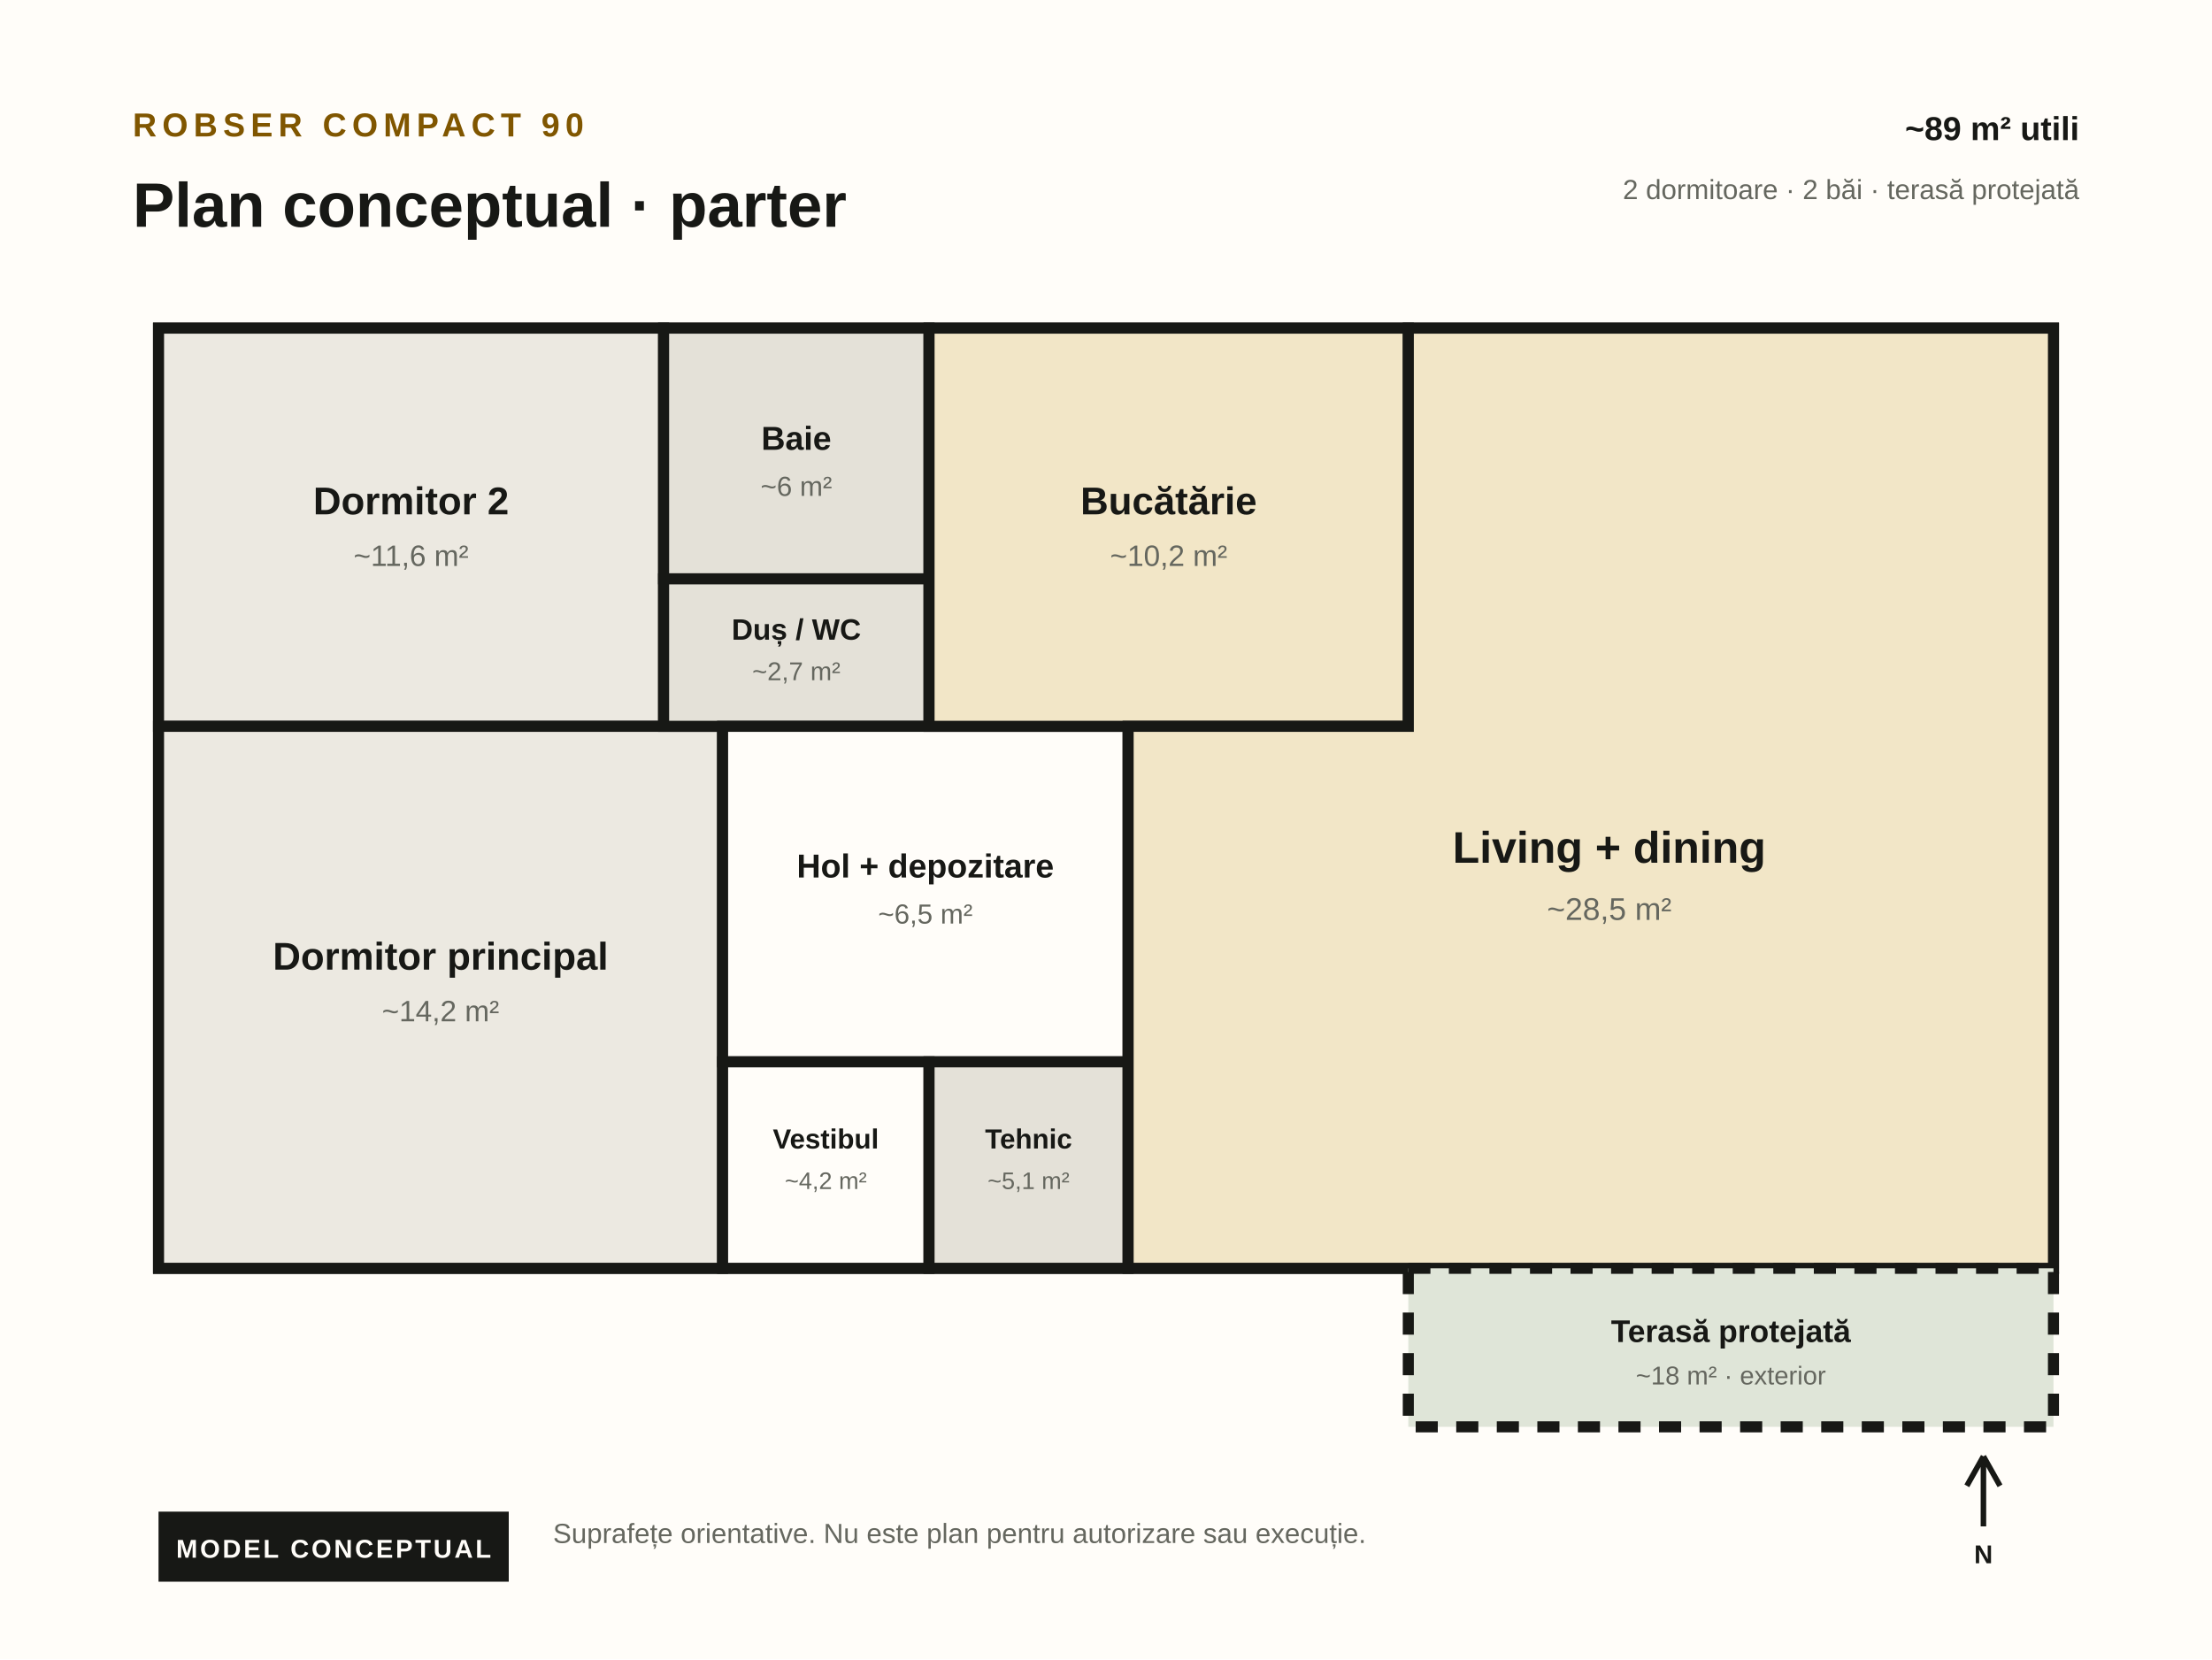
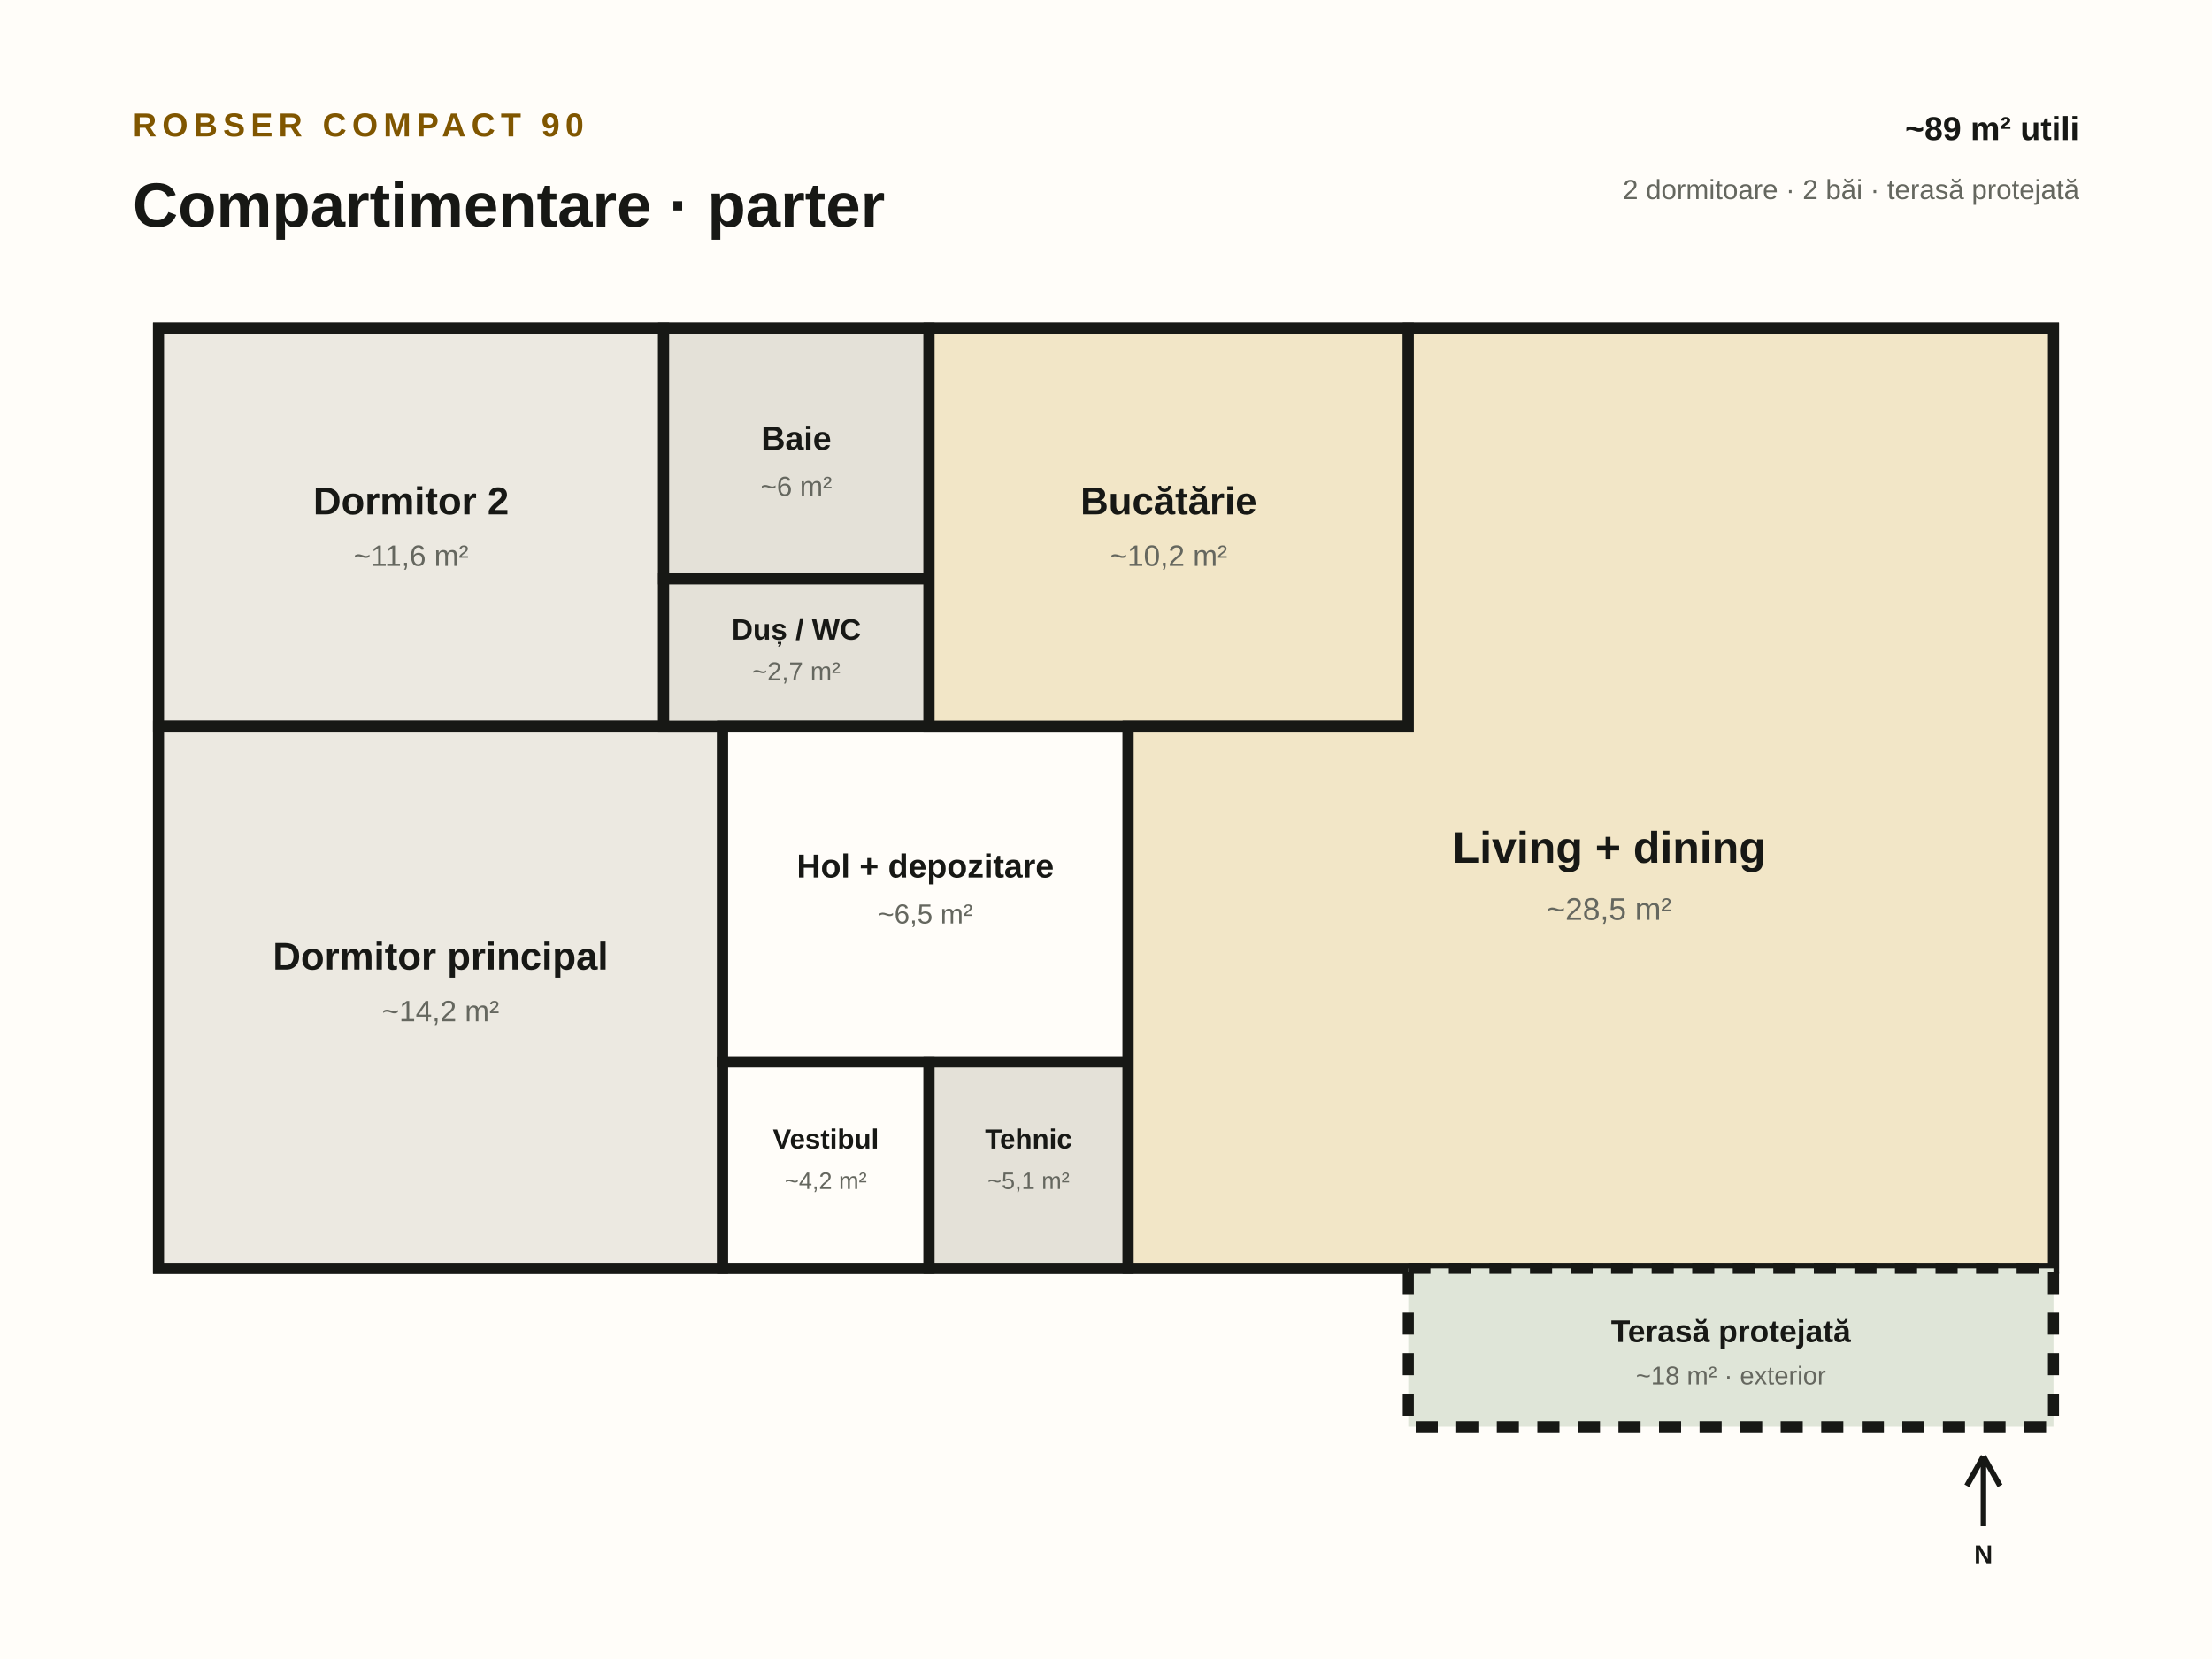
<svg xmlns="http://www.w3.org/2000/svg" width="1200" height="900" viewBox="0 0 1200 900" role="img" aria-labelledby="title desc">
  <rect width="1200" height="900" fill="#fffdf9" />
  <g font-family="Arial, Helvetica, sans-serif" fill="#171815">
    <text x="72" y="74" font-size="18" font-weight="700" letter-spacing="3" fill="#805600">ROBSER COMPACT 90</text>
-     <text x="72" y="123" font-size="34" font-weight="700">Plan conceptual · parter</text>
+     <text x="72" y="123" font-size="34" font-weight="700">Compartimentare · parter</text>
    <text x="1128" y="76" font-size="18" font-weight="700" text-anchor="end">~89 m² utili</text>
    <text x="1128" y="108" font-size="15" text-anchor="end" fill="#65675f">2 dormitoare · 2 băi · terasă protejată</text>
  </g>
  <g stroke="#171815" stroke-width="6" stroke-linejoin="miter">
    <rect x="86" y="178" width="1028" height="510" fill="#f7f5f0" />
    <rect x="86" y="178" width="274" height="216" fill="#ece9e1" />
    <rect x="86" y="394" width="306" height="294" fill="#ece9e1" />
    <rect x="360" y="178" width="144" height="136" fill="#e4e1d8" />
    <rect x="360" y="314" width="144" height="80" fill="#e4e1d8" />
    <rect x="392" y="394" width="220" height="182" fill="#fffdf9" />
    <rect x="392" y="576" width="112" height="112" fill="#fffdf9" />
    <rect x="504" y="576" width="108" height="112" fill="#e4e1d8" />
    <rect x="504" y="178" width="260" height="216" fill="#f2e6c7" />
    <path d="M764 178H1114V688H612V394H764Z" fill="#f2e6c7" />
    <rect x="764" y="688" width="350" height="86" fill="#dfe5d8" stroke-dasharray="12 10" />
  </g>
  <g font-family="Arial, Helvetica, sans-serif" text-anchor="middle" fill="#171815">
    <g transform="translate(223 279)">
      <text font-size="21" font-weight="700">Dormitor 2</text>
      <text y="28" font-size="16" fill="#65675f">~11,6 m²</text>
    </g>
    <g transform="translate(239 526)">
      <text font-size="21" font-weight="700">Dormitor principal</text>
      <text y="28" font-size="16" fill="#65675f">~14,2 m²</text>
    </g>
    <g transform="translate(432 244)">
      <text font-size="18" font-weight="700">Baie</text>
      <text y="25" font-size="15" fill="#65675f">~6 m²</text>
    </g>
    <g transform="translate(432 347)">
      <text font-size="16" font-weight="700">Duș / WC</text>
      <text y="22" font-size="14" fill="#65675f">~2,7 m²</text>
    </g>
    <g transform="translate(502 476)">
      <text font-size="18" font-weight="700">Hol + depozitare</text>
      <text y="25" font-size="15" fill="#65675f">~6,5 m²</text>
    </g>
    <g transform="translate(448 623)">
      <text font-size="15" font-weight="700">Vestibul</text>
      <text y="22" font-size="13" fill="#65675f">~4,2 m²</text>
    </g>
    <g transform="translate(558 623)">
      <text font-size="15" font-weight="700">Tehnic</text>
      <text y="22" font-size="13" fill="#65675f">~5,1 m²</text>
    </g>
    <g transform="translate(634 279)">
      <text font-size="21" font-weight="700">Bucătărie</text>
      <text y="28" font-size="16" fill="#65675f">~10,2 m²</text>
    </g>
    <g transform="translate(873 468)">
      <text font-size="24" font-weight="700">Living + dining</text>
      <text y="31" font-size="17" fill="#65675f">~28,5 m²</text>
    </g>
    <g transform="translate(939 728)">
      <text font-size="17" font-weight="700">Terasă protejată</text>
      <text y="23" font-size="14" fill="#65675f">~18 m² · exterior</text>
    </g>
  </g>
  <g font-family="Arial, Helvetica, sans-serif">
-     <g transform="translate(86 820)">
-       <rect width="190" height="38" fill="#171815" />
-       <text x="95" y="25" fill="#fffdf9" font-size="14" font-weight="700" text-anchor="middle" letter-spacing="1.3">MODEL CONCEPTUAL</text>
-     </g>
-     <text x="300" y="837" fill="#65675f" font-size="15">Suprafețe orientative. Nu este plan pentru autorizare sau execuție.</text>
    <g transform="translate(1076 790)" fill="#171815" text-anchor="middle">
      <path d="M0 38V0M0 0L-9 16M0 0L9 16" stroke="#171815" stroke-width="3" fill="none" />
      <text y="58" font-size="14" font-weight="700">N</text>
    </g>
  </g>
</svg>
